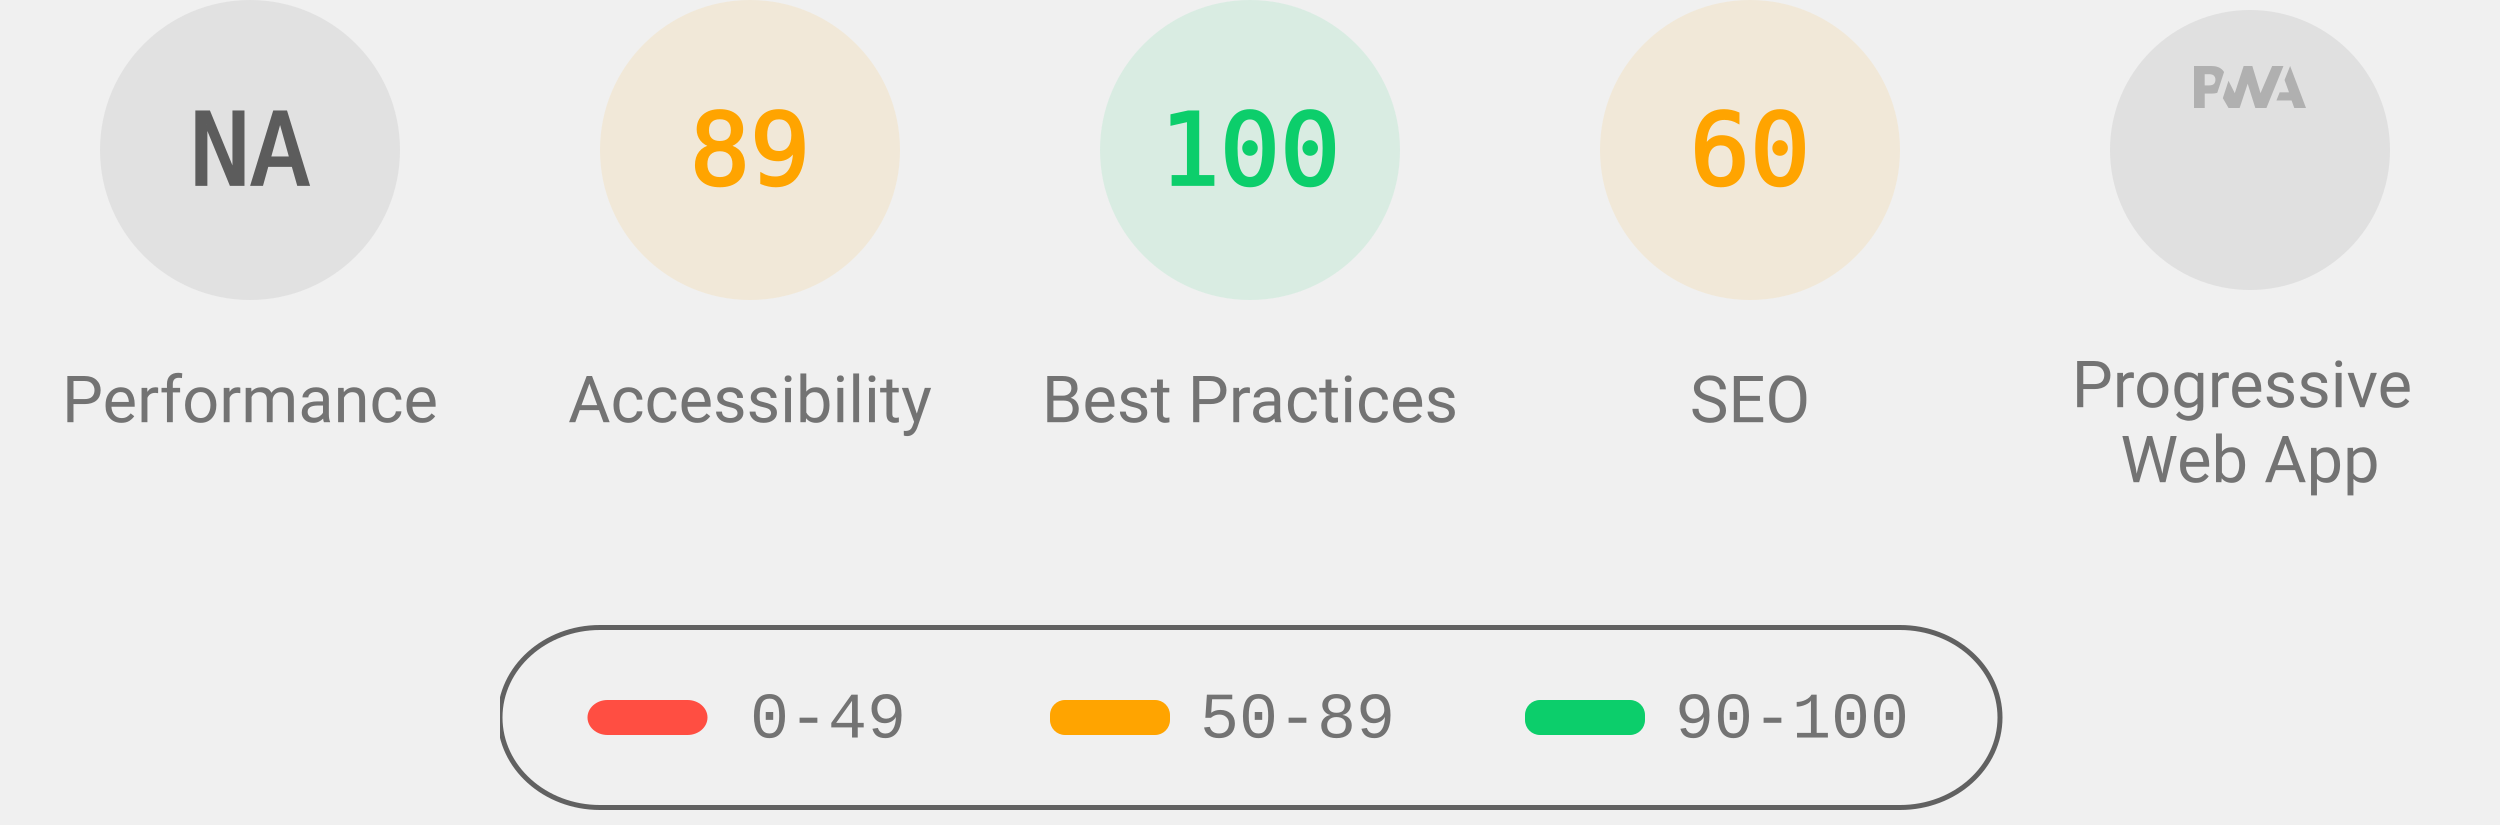
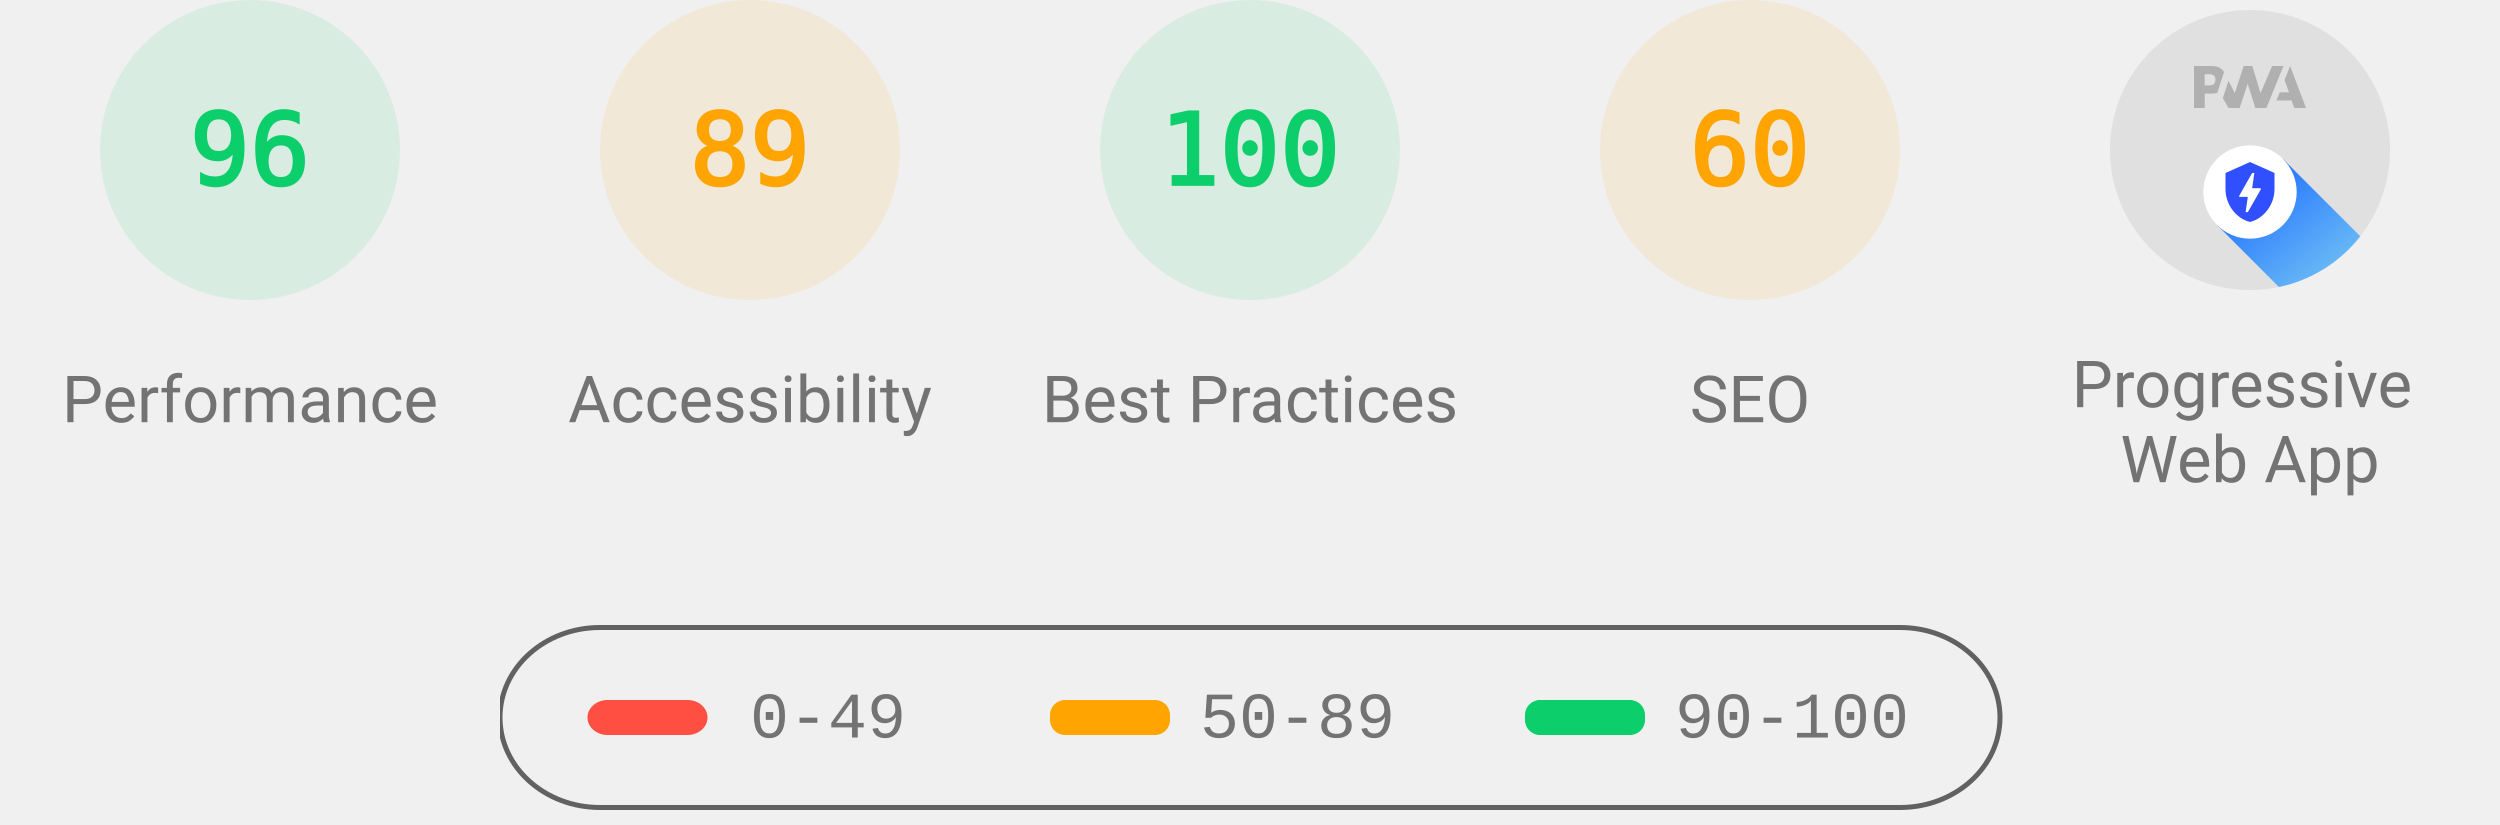
<svg xmlns="http://www.w3.org/2000/svg" class="theme--agnostic" fill="none" width="1000" height="330">
  <style>
			.gauge-base {
				opacity: 0.1
			}

			.gauge-arc {
				fill: none;
				animation-delay: 250ms;
				stroke-linecap: round;
				transform: rotate(-90deg);
				transform-origin: 100px 60px;
				animation: load-gauge 1s ease forwards
			}

			.guage-text {
				font-size: 40px;
				font-family: monospace;
				text-align: center
			}

			.guage-red {
				color: #ff4e42;
				fill: #ff4e42;
				stroke: #ff4e42
			}
			.guage-orange {
				color: #ffa400;
				fill: #ffa400;
				stroke: #ffa400
			}
			.guage-green {
				color: #0cce6b;
				fill: #0cce6b;
				stroke: #0cce6b
			}
			.theme--agnostic .guage-undefined {
				color: #5c5c5c;
				fill: #5c5c5c;
				stroke: #5c5c5c
			}
			.theme--light .guage-undefined {
				color: #1e1e1e;
				fill: #1e1e1e;
				stroke: #1e1e1e
			}
			.theme--dark .guage-undefined {
				color: #f5f5f5;
				fill: #f5f5f5;
				stroke: #f5f5f5
			}

			.guage-title {
				stroke: none;
				font-size: 26px;
				line-height: 26px;
				font-family: Roboto, Halvetica, Arial, sans-serif
			}
			.metric.guage-title {
				font-family: 'Courier New', Courier, monospace
			}
			.theme--agnostic .guage-title {
				color: #737373;
				fill: #737373
			}
			.theme--light .guage-title {
				color: #212121;
				fill: #212121
			}
			.theme--dark .guage-title {
				color: #f5f5f5;
				fill: #f5f5f5
			}

			@keyframes load-gauge {
				from {
					stroke-dasharray: 0 352.858
				}
			}
			.lh-gauge--pwa__disc {
				fill: #e0e0e0
			}
			.lh-gauge--pwa__logo {
				position: relative;
				fill: #b0b0b0
			}
			.lh-gauge--pwa__invisible {
				display: none
			}
			.lh-gauge--pwa__visible {
				display: inline
			}
			.guage-invisible {
				display: none
			}
			.lh-gauge--pwa__logo--primary-color {
				fill: #304ffe
			}
			.theme--agnostic .lh-gauge--pwa__logo--secondary-color {
				fill: #787878
			}
			.theme--light .lh-gauge--pwa__logo--secondary-color {
				fill: #3d3d3d
			}
			.theme--dark .lh-gauge--pwa__logo--secondary-color {
				fill: #d8b6b6
			}
			.theme--light #svg_2 {
				stroke: #00000022
			}
			.theme--agnostic #svg_2 {
				stroke: #616161
			}
			.theme--light #svg_2 {
				stroke: #00000022
			}
			.theme--dark #svg_2 {
				stroke: #f5f5f566
			}
		</style>
-   <svg class="guage-div guage-perf guage-undefined" viewBox="0 0 200 200" width="200" height="200" x="0" y="0">
-     <circle class="gauge-base" r="56" cx="100" cy="60" stroke-width="8" />
-     <circle class="gauge-arc guage-arc-1" r="56" cx="100" cy="60" stroke-width="8" style="stroke-dasharray: 351.858, 351.858;" />
-     <text class="guage-text" x="100px" y="60px" alignment-baseline="central" dominant-baseline="central" text-anchor="middle">NA</text>
+   <svg class="guage-div guage-perf guage-green" viewBox="0 0 200 200" width="200" height="200" x="0" y="0">
+     <circle class="gauge-base" r="56" cx="100" cy="60" stroke-width="8" />
+     <circle class="gauge-arc guage-arc-1" r="56" cx="100" cy="60" stroke-width="8" style="stroke-dasharray: 337.784, 351.858;" />
+     <text class="guage-text" x="100px" y="60px" alignment-baseline="central" dominant-baseline="central" text-anchor="middle">96</text>
    <text class="guage-title" x="100px" y="160px" alignment-baseline="central" dominant-baseline="central" text-anchor="middle">Performance</text>
  </svg>,<svg class="guage-div guage-perf guage-orange" viewBox="0 0 200 200" width="200" height="200" x="200" y="0">
    <circle class="gauge-base" r="56" cx="100" cy="60" stroke-width="8" />
    <circle class="gauge-arc guage-arc-1" r="56" cx="100" cy="60" stroke-width="8" style="stroke-dasharray: 313.154, 351.858;" />
    <text class="guage-text" x="100px" y="60px" alignment-baseline="central" dominant-baseline="central" text-anchor="middle">89</text>
    <text class="guage-title" x="100px" y="160px" alignment-baseline="central" dominant-baseline="central" text-anchor="middle">Accessibility</text>
  </svg>,<svg class="guage-div guage-perf guage-green" viewBox="0 0 200 200" width="200" height="200" x="400" y="0">
    <circle class="gauge-base" r="56" cx="100" cy="60" stroke-width="8" />
    <circle class="gauge-arc guage-arc-1" r="56" cx="100" cy="60" stroke-width="8" style="stroke-dasharray: 351.858, 351.858;" />
    <text class="guage-text" x="100px" y="60px" alignment-baseline="central" dominant-baseline="central" text-anchor="middle">100</text>
    <text class="guage-title" x="100px" y="160px" alignment-baseline="central" dominant-baseline="central" text-anchor="middle">Best Practices</text>
  </svg>,<svg class="guage-div guage-perf guage-orange" viewBox="0 0 200 200" width="200" height="200" x="600" y="0">
    <circle class="gauge-base" r="56" cx="100" cy="60" stroke-width="8" />
    <circle class="gauge-arc guage-arc-1" r="56" cx="100" cy="60" stroke-width="8" style="stroke-dasharray: 211.115, 351.858;" />
    <text class="guage-text" x="100px" y="60px" alignment-baseline="central" dominant-baseline="central" text-anchor="middle">60</text>
    <text class="guage-title" x="100px" y="160px" alignment-baseline="central" dominant-baseline="central" text-anchor="middle">SEO</text>
  </svg>,<svg class="guage-div guage-pwa" viewBox="0 0 200 200" width="200" height="200" x="800" y="0">
    <svg viewBox="0 0 60 60" width="112" height="112" x="44" y="4">
      <defs>
        <linearGradient id="lh-gauge--pwa__check-circle__gradient-0" x1="50%" y1="0%" x2="50%" y2="100%">
          <stop stop-color="#00C852" offset="0%" />
          <stop stop-color="#009688" offset="100%" />
        </linearGradient>
        <linearGradient id="lh-gauge--pwa__installable__shadow-gradient-0" x1="76.056%" x2="24.111%" y1="82.995%" y2="24.735%">
          <stop stop-color="#A5D6A7" offset="0%" />
          <stop stop-color="#80CBC4" offset="100%" />
        </linearGradient>
        <linearGradient id="lh-gauge--pwa__fast-reliable__shadow-gradient-0" x1="76.056%" y1="82.995%" x2="25.678%" y2="26.493%">
          <stop stop-color="#64B5F6" offset="0%" />
          <stop stop-color="#2979FF" offset="100%" />
        </linearGradient>
        <g id="lh-gauge--pwa__fast-reliable-badge-0">
          <circle fill="#FFFFFF" cx="10" cy="10" r="10" />
          <path fill="#304FFE" d="M10 3.58l5.25 2.34v3.5c0 3.23-2.24 6.26-5.25 7-3.01-.74-5.25-3.77-5.25-7v-3.5L10 3.58zm-.47 10.74l2.76-4.83.03-.07c.04-.08 0-.24-.22-.24h-1.64l.47-3.26h-.47l-2.7 4.77c-.02.01.05-.1-.04.05-.09.16-.1.31.18.31h1.63l-.47 3.27h.47z" />
        </g>
        <g id="lh-gauge--pwa__installable-badge-0">
          <circle fill="#FFFFFF" cx="10" cy="10" r="10" />
          <path fill="#009688" d="M10 4.167A5.835 5.835 0 0 0 4.167 10 5.835 5.835 0 0 0 10 15.833 5.835 5.835 0 0 0 15.833 10 5.835 5.835 0 0 0 10 4.167zm2.917 6.416h-2.334v2.334H9.417v-2.334H7.083V9.417h2.334V7.083h1.166v2.334h2.334v1.166z" />
        </g>
      </defs>
      <g stroke="none" fill-rule="nonzero">
        <circle class="lh-gauge--pwa__disc" cx="30" cy="30" r="30" />
        <g class="lh-gauge--pwa__logo">
          <path d="M35.66 19.39l.7-1.75h2L37.4 15 38.6 12l3.4 9h-2.51l-.58-1.61z" />
          <path d="M33.52 21l3.65-9h-2.42l-2.5 5.82L30.5 12h-1.86l-1.9 5.82-1.35-2.65-1.21 3.72L25.4 21h2.38l1.72-5.2 1.64 5.2z" />
          <path fill-rule="nonzero" d="M20.3 17.91h1.48c.45 0 .85-.05 1.2-.15l.39-1.18 1.07-3.3a2.64 2.64 0 0 0-.28-.37c-.55-.6-1.36-.91-2.42-.91H18v9h2.3V17.9zm1.96-3.84c.22.22.33.5.33.87 0 .36-.1.65-.29.87-.2.23-.59.35-1.15.35h-.86v-2.41h.87c.52 0 .89.1 1.1.32z" />
        </g>
        <rect class="lh-gauge--pwa__component lh-gauge--pwa__na-line lh-gauge--pwa__invisible" fill="#FFFFFF" x="20" y="32" width="20" height="4" rx="2" />
-         <g class="lh-gauge--pwa__component lh-gauge--pwa__fast-reliable-badge lh-gauge--pwa__invisible" transform="translate(20, 29)">
+         <g class="lh-gauge--pwa__component lh-gauge--pwa__fast-reliable-badge lh-gauge--pwa__visible" transform="translate(20, 29)">
          <path fill="url(#lh-gauge--pwa__fast-reliable__shadow-gradient-0)" d="M33.63 19.49A30 30 0 0 1 16.2 30.36L3 17.14 17.14 3l16.49 16.49z" />
          <use href="#lh-gauge--pwa__fast-reliable-badge-0" />
        </g>
        <g class="lh-gauge--pwa__component lh-gauge--pwa__installable-badge lh-gauge--pwa__invisible" transform="translate(20, 29)">
          <path fill="url(#lh-gauge--pwa__installable__shadow-gradient-0)" d="M33.629 19.487c-4.272 5.453-10.391 9.39-17.415 10.869L3 17.142 17.142 3 33.63 19.487z" />
          <use href="#lh-gauge--pwa__installable-badge-0" />
        </g>
        <g class="lh-gauge--pwa__component lh-gauge--pwa__fast-reliable-installable-badges lh-gauge--pwa__invisible">
          <g transform="translate(8, 29)">
            <path fill="url(#lh-gauge--pwa__fast-reliable__shadow-gradient-0)" d="M16.321 30.463L3 17.143 17.142 3l22.365 22.365A29.864 29.864 0 0 1 22 31c-1.942 0-3.84-.184-5.679-.537z" />
            <use href="#lh-gauge--pwa__fast-reliable-badge-0" />
          </g>
          <g transform="translate(32, 29)">
            <path fill="url(#lh-gauge--pwa__installable__shadow-gradient-0)" d="M25.982 11.84a30.107 30.107 0 0 1-13.08 15.203L3 17.143 17.142 3l8.84 8.84z" />
            <use href="#lh-gauge--pwa__installable-badge-0" />
          </g>
        </g>
        <g class="lh-gauge--pwa__component lh-gauge--pwa__check-circle lh-gauge--pwa__invisible" transform="translate(18, 28)">
          <circle fill="#FFFFFF" cx="12" cy="12" r="12" />
          <path fill="url(#lh-gauge--pwa__check-circle__gradient-0)" d="M12 2a10 10 0 1 0 0 20 10 10 0 0 0 0-20zm-2 15l-5-5 1.41-1.41L10 14.17l7.59-7.59L19 8l-9 9z" />
        </g>
      </g>
    </svg>
    <text class="guage-title" y="160px" alignment-baseline="central" dominant-baseline="central" text-anchor="middle">
      <tspan x="100px" dy="-6px">Progressive</tspan>
      <tspan x="100px" dy="30px">Web App</tspan>
    </text>
  </svg>
  <svg width="604" height="76" x="200" y="250">
    <g>
      <rect fill="none" id="canvas_background" height="80" width="604" y="-1" x="-1" />
      <g display="none" overflow="visible" y="0" x="0" height="100%" width="100%" id="canvasGrid">
        <rect fill="url(#gridpattern)" stroke-width="0" y="0" x="0" height="100%" width="100%" />
      </g>
    </g>
    <g>
      <rect fill-opacity="0" stroke-width="2" rx="40" id="svg_2" height="72" width="600" y="1" x="0" fill="#000000" />
      <rect stroke="#000" rx="8" id="svg_3" height="14" width="48" y="30" x="35" stroke-opacity="null" stroke-width="0" fill="#ff4e42" />
      <rect stroke="#000" rx="6" id="svg_4" height="14" width="48" y="30" x="220" stroke-opacity="null" stroke-width="0" fill="#ffa400" />
      <rect stroke="#000" rx="6" id="svg_5" height="14" width="48" y="30" x="410" stroke-opacity="null" stroke-width="0" fill="#0cce6b" />
      <text class="metric guage-title" xml:space="preserve" text-anchor="start" font-size="26" id="svg_6" y="45" x="100" stroke-opacity="null" stroke-width="0" stroke="#000">0-49</text>
      <text class="metric guage-title" xml:space="preserve" text-anchor="start" font-size="26" id="svg_7" y="45" x="280" stroke-opacity="null" stroke-width="0" stroke="#000">50-89</text>
      <text class="metric guage-title" xml:space="preserve" text-anchor="start" font-size="26" id="svg_8" y="45" x="470" stroke-opacity="null" stroke-width="0" stroke="#000">90-100</text>
    </g>
  </svg>
</svg>
